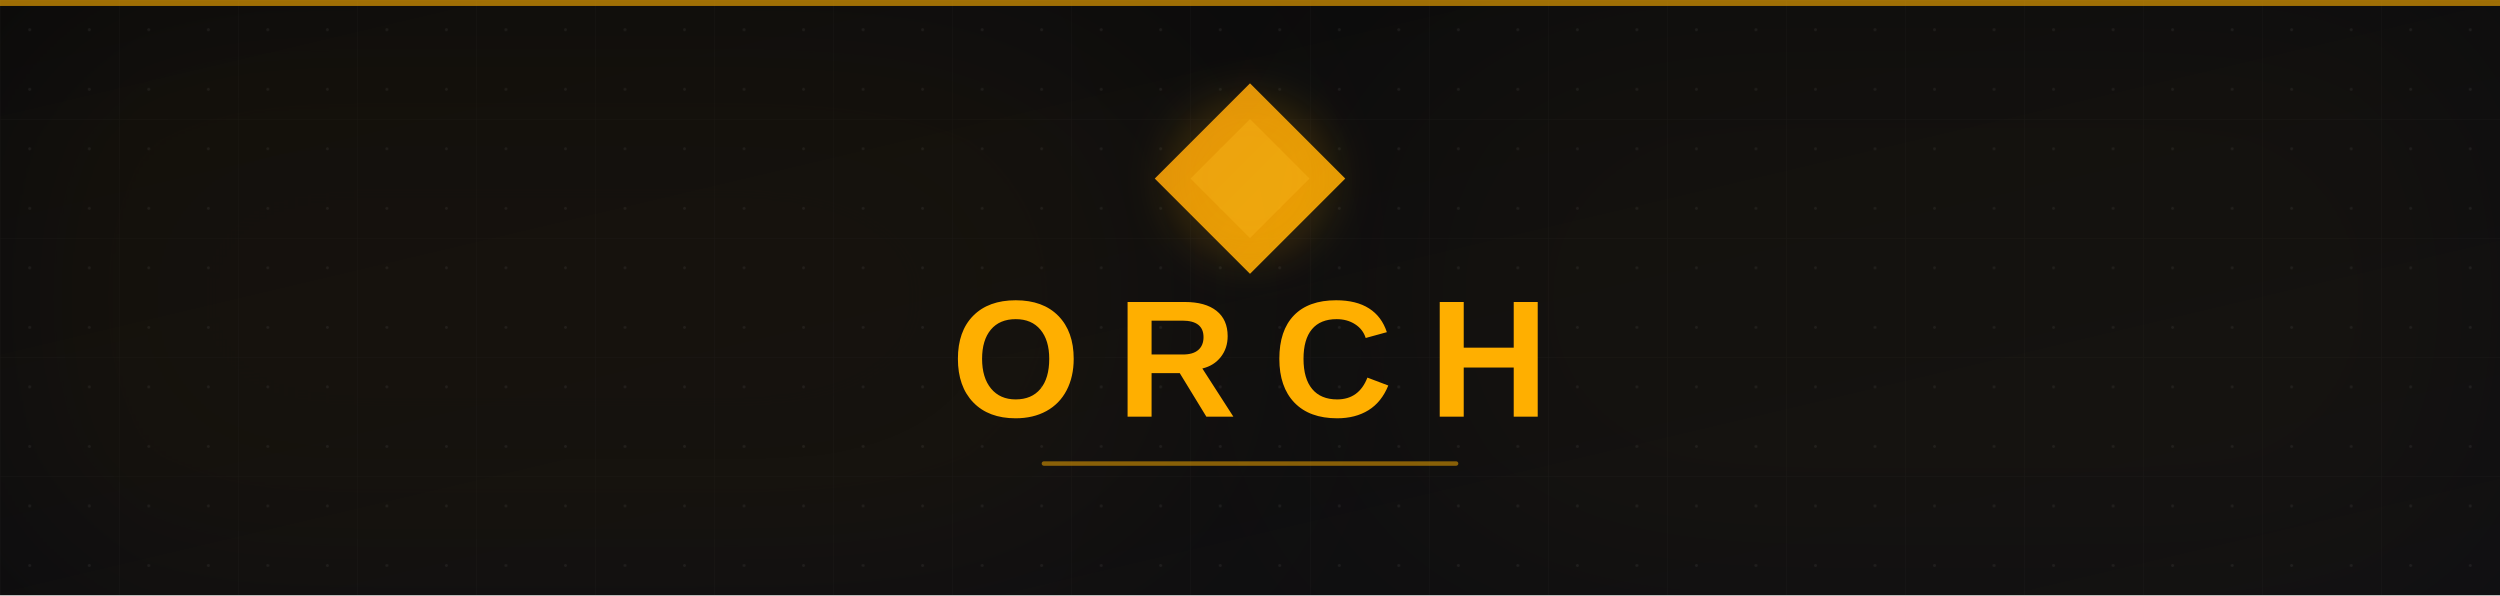
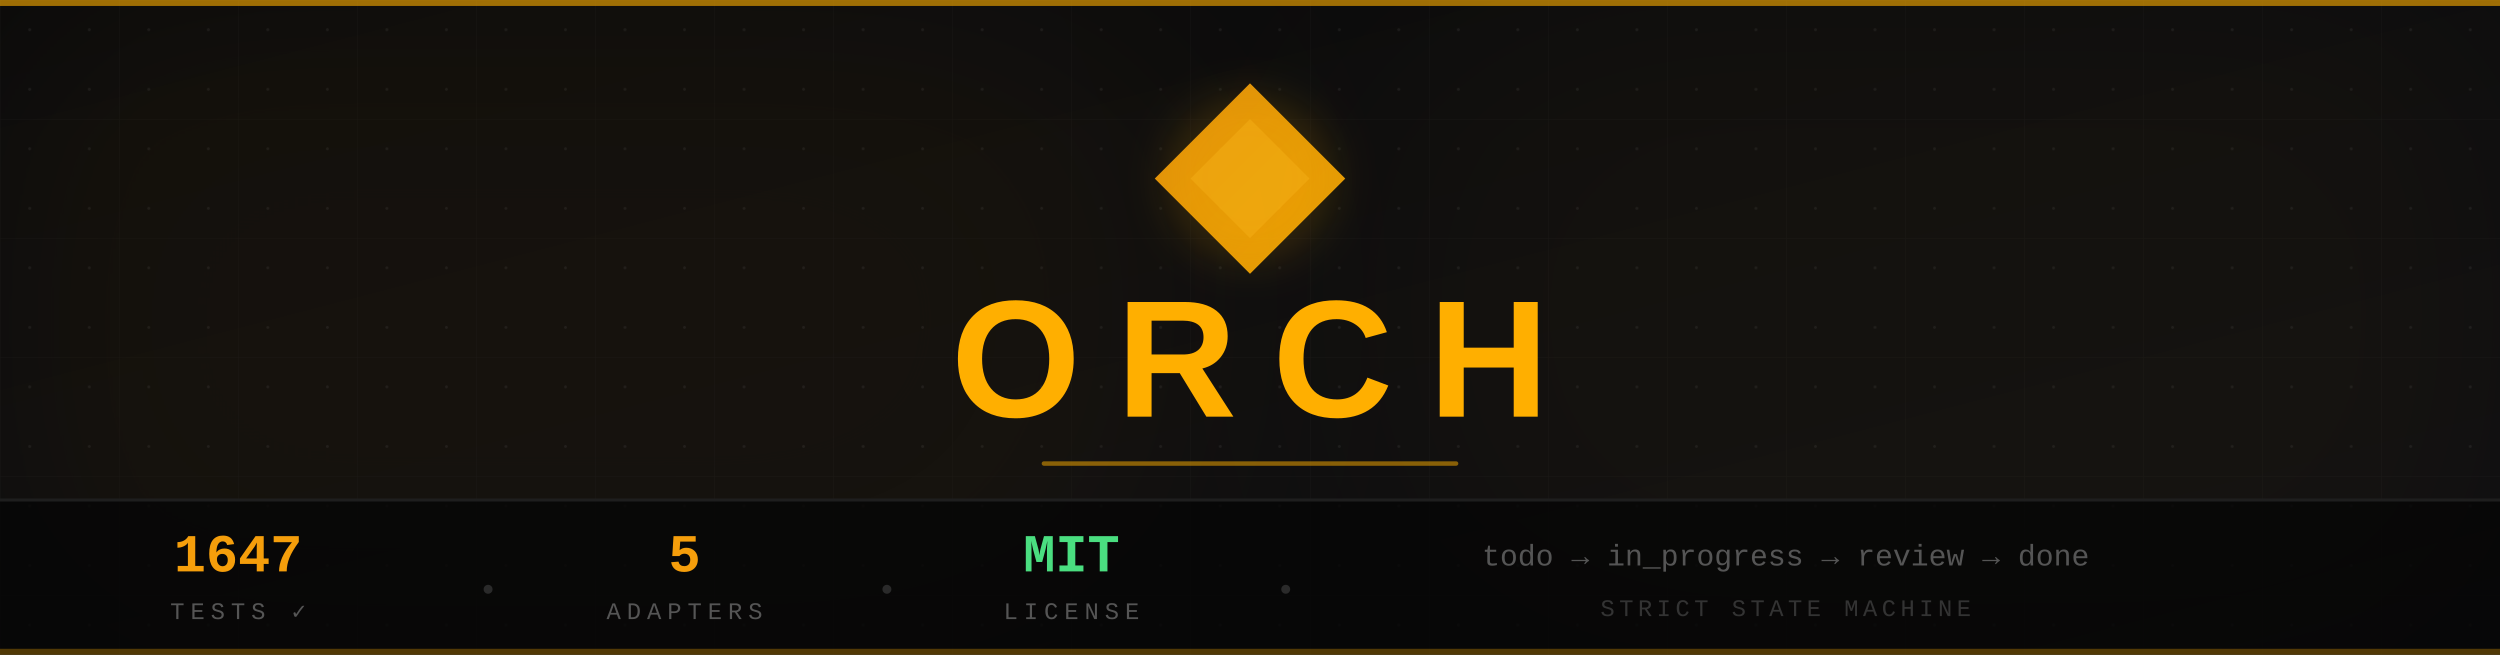
- <svg xmlns="http://www.w3.org/2000/svg" viewBox="0 0 840 200" width="840" height="200">
+ <svg xmlns="http://www.w3.org/2000/svg" viewBox="0 0 840 220" width="840" height="220">
  <defs>
    <linearGradient id="bg" x1="0%" y1="0%" x2="100%" y2="100%">
      <stop offset="0%" stop-color="#0a0a0a" />
      <stop offset="100%" stop-color="#0f0f12" />
    </linearGradient>
    <linearGradient id="amber-grad" x1="0%" y1="0%" x2="100%" y2="100%">
      <stop offset="0%" stop-color="#f59e0b" />
      <stop offset="100%" stop-color="#ffaf00" />
    </linearGradient>
    <linearGradient id="amber-shimmer" x1="-100%" y1="0%" x2="0%" y2="0%">
      <stop offset="0%" stop-color="#f59e0b" />
      <stop offset="50%" stop-color="#fcd34d" />
      <stop offset="100%" stop-color="#ffaf00" />
      <animate attributeName="x1" values="-100%;100%;-100%" dur="6s" repeatCount="indefinite" />
      <animate attributeName="x2" values="0%;200%;0%" dur="6s" repeatCount="indefinite" />
    </linearGradient>
    <filter id="glow-amber" x="-50%" y="-50%" width="200%" height="200%">
      <feGaussianBlur stdDeviation="50" result="blur" />
      <feComposite in="blur" operator="over" />
    </filter>
    <filter id="glow-sm" x="-50%" y="-50%" width="200%" height="200%">
      <feGaussianBlur stdDeviation="8" result="blur" />
      <feComposite in="blur" operator="over" />
    </filter>
    <pattern id="grid" width="40" height="40" patternUnits="userSpaceOnUse">
      <path d="M 40 0 L 0 0 0 40" fill="none" stroke="#ffffff" stroke-opacity="0.025" stroke-width="0.5" />
    </pattern>
    <pattern id="dots" width="20" height="20" patternUnits="userSpaceOnUse">
      <circle cx="10" cy="10" r="0.5" fill="#ffffff" opacity="0.06" />
    </pattern>
  </defs>
-   <rect width="840" height="200" fill="url(#bg)" />
-   <rect width="840" height="200" fill="url(#grid)" />
-   <rect width="840" height="200" fill="url(#dots)" />
+   <rect width="840" height="220" fill="url(#bg)" />
+   <rect width="840" height="220" fill="url(#grid)" />
+   <rect width="840" height="220" fill="url(#dots)" />
  <ellipse cx="180" cy="100" rx="200" ry="200" fill="#f59e0b" opacity="0.04" filter="url(#glow-amber)">
    <animate attributeName="cx" values="180;220;160;180" dur="12s" repeatCount="indefinite" />
    <animate attributeName="opacity" values="0.04;0.07;0.04" dur="8s" repeatCount="indefinite" />
  </ellipse>
  <ellipse cx="660" cy="100" rx="180" ry="180" fill="#ffaf00" opacity="0.03" filter="url(#glow-amber)">
    <animate attributeName="cx" values="660;640;680;660" dur="10s" repeatCount="indefinite" />
    <animate attributeName="opacity" values="0.03;0.05;0.03" dur="7s" repeatCount="indefinite" />
  </ellipse>
  <g transform="translate(420, 60)">
    <polygon points="0,-32 32,0 0,32 -32,0" fill="url(#amber-grad)" opacity="0.9">
      <animate attributeName="opacity" values="0.9;1;0.9" dur="4s" repeatCount="indefinite" />
    </polygon>
    <polygon points="0,-20 20,0 0,20 -20,0" fill="#fbbf24" opacity="0.3" />
    <circle cx="0" cy="0" r="24" fill="#ffaf00" opacity="0.15" filter="url(#glow-sm)">
      <animate attributeName="opacity" values="0.15;0.25;0.15" dur="4s" repeatCount="indefinite" />
    </circle>
  </g>
  <text x="420" y="140" text-anchor="middle" font-family="'Segoe UI', Arial, Helvetica, sans-serif" font-size="56" font-weight="800" fill="url(#amber-shimmer)" letter-spacing="12">
    ORCH
  </text>
  <rect x="350" y="155" width="140" height="1.5" fill="#ffaf00" rx="0.75" opacity="0.5">
    <animate attributeName="width" values="100;180;100" dur="5s" repeatCount="indefinite" />
    <animate attributeName="x" values="370;330;370" dur="5s" repeatCount="indefinite" />
    <animate attributeName="opacity" values="0.3;0.7;0.3" dur="5s" repeatCount="indefinite" />
  </rect>
  <rect x="0" y="0" width="840" height="2" fill="url(#amber-shimmer)" opacity="0.6" />
+   <rect x="0" y="168" width="840" height="52" fill="#050505" opacity="0.8" />
+   <line x1="0" y1="168" x2="840" y2="168" stroke="#1e1e1e" stroke-width="1" />
+   <text x="80" y="192" text-anchor="middle" font-family="'JetBrains Mono','Courier New',monospace" font-size="18" font-weight="700" fill="#f59e0b">1647</text>
+   <text x="80" y="208" text-anchor="middle" font-family="'JetBrains Mono','Courier New',monospace" font-size="8" fill="#555" letter-spacing="2">TESTS ✓</text>
+   <circle cx="164" cy="198" r="1.5" fill="#2a2a2a" />
+   <text x="230" y="192" text-anchor="middle" font-family="'JetBrains Mono','Courier New',monospace" font-size="18" font-weight="700" fill="#f59e0b">5</text>
+   <text x="230" y="208" text-anchor="middle" font-family="'JetBrains Mono','Courier New',monospace" font-size="8" fill="#555" letter-spacing="2">ADAPTERS</text>
+   <circle cx="298" cy="198" r="1.5" fill="#2a2a2a" />
+   <text x="360" y="192" text-anchor="middle" font-family="'JetBrains Mono','Courier New',monospace" font-size="18" font-weight="700" fill="#4ade80">MIT</text>
+   <text x="360" y="208" text-anchor="middle" font-family="'JetBrains Mono','Courier New',monospace" font-size="8" fill="#555" letter-spacing="2">LICENSE</text>
+   <circle cx="432" cy="198" r="1.5" fill="#2a2a2a" />
+   <text x="600" y="190" text-anchor="middle" font-family="'JetBrains Mono','Courier New',monospace" font-size="10" fill="#555">todo → in_progress → review → done</text>
+   <text x="600" y="207" text-anchor="middle" font-family="'JetBrains Mono','Courier New',monospace" font-size="8" fill="#333" letter-spacing="1.5">STRICT STATE MACHINE</text>
+   <rect x="0" y="218" width="840" height="2" fill="url(#amber-shimmer)" opacity="0.3" />
</svg>
